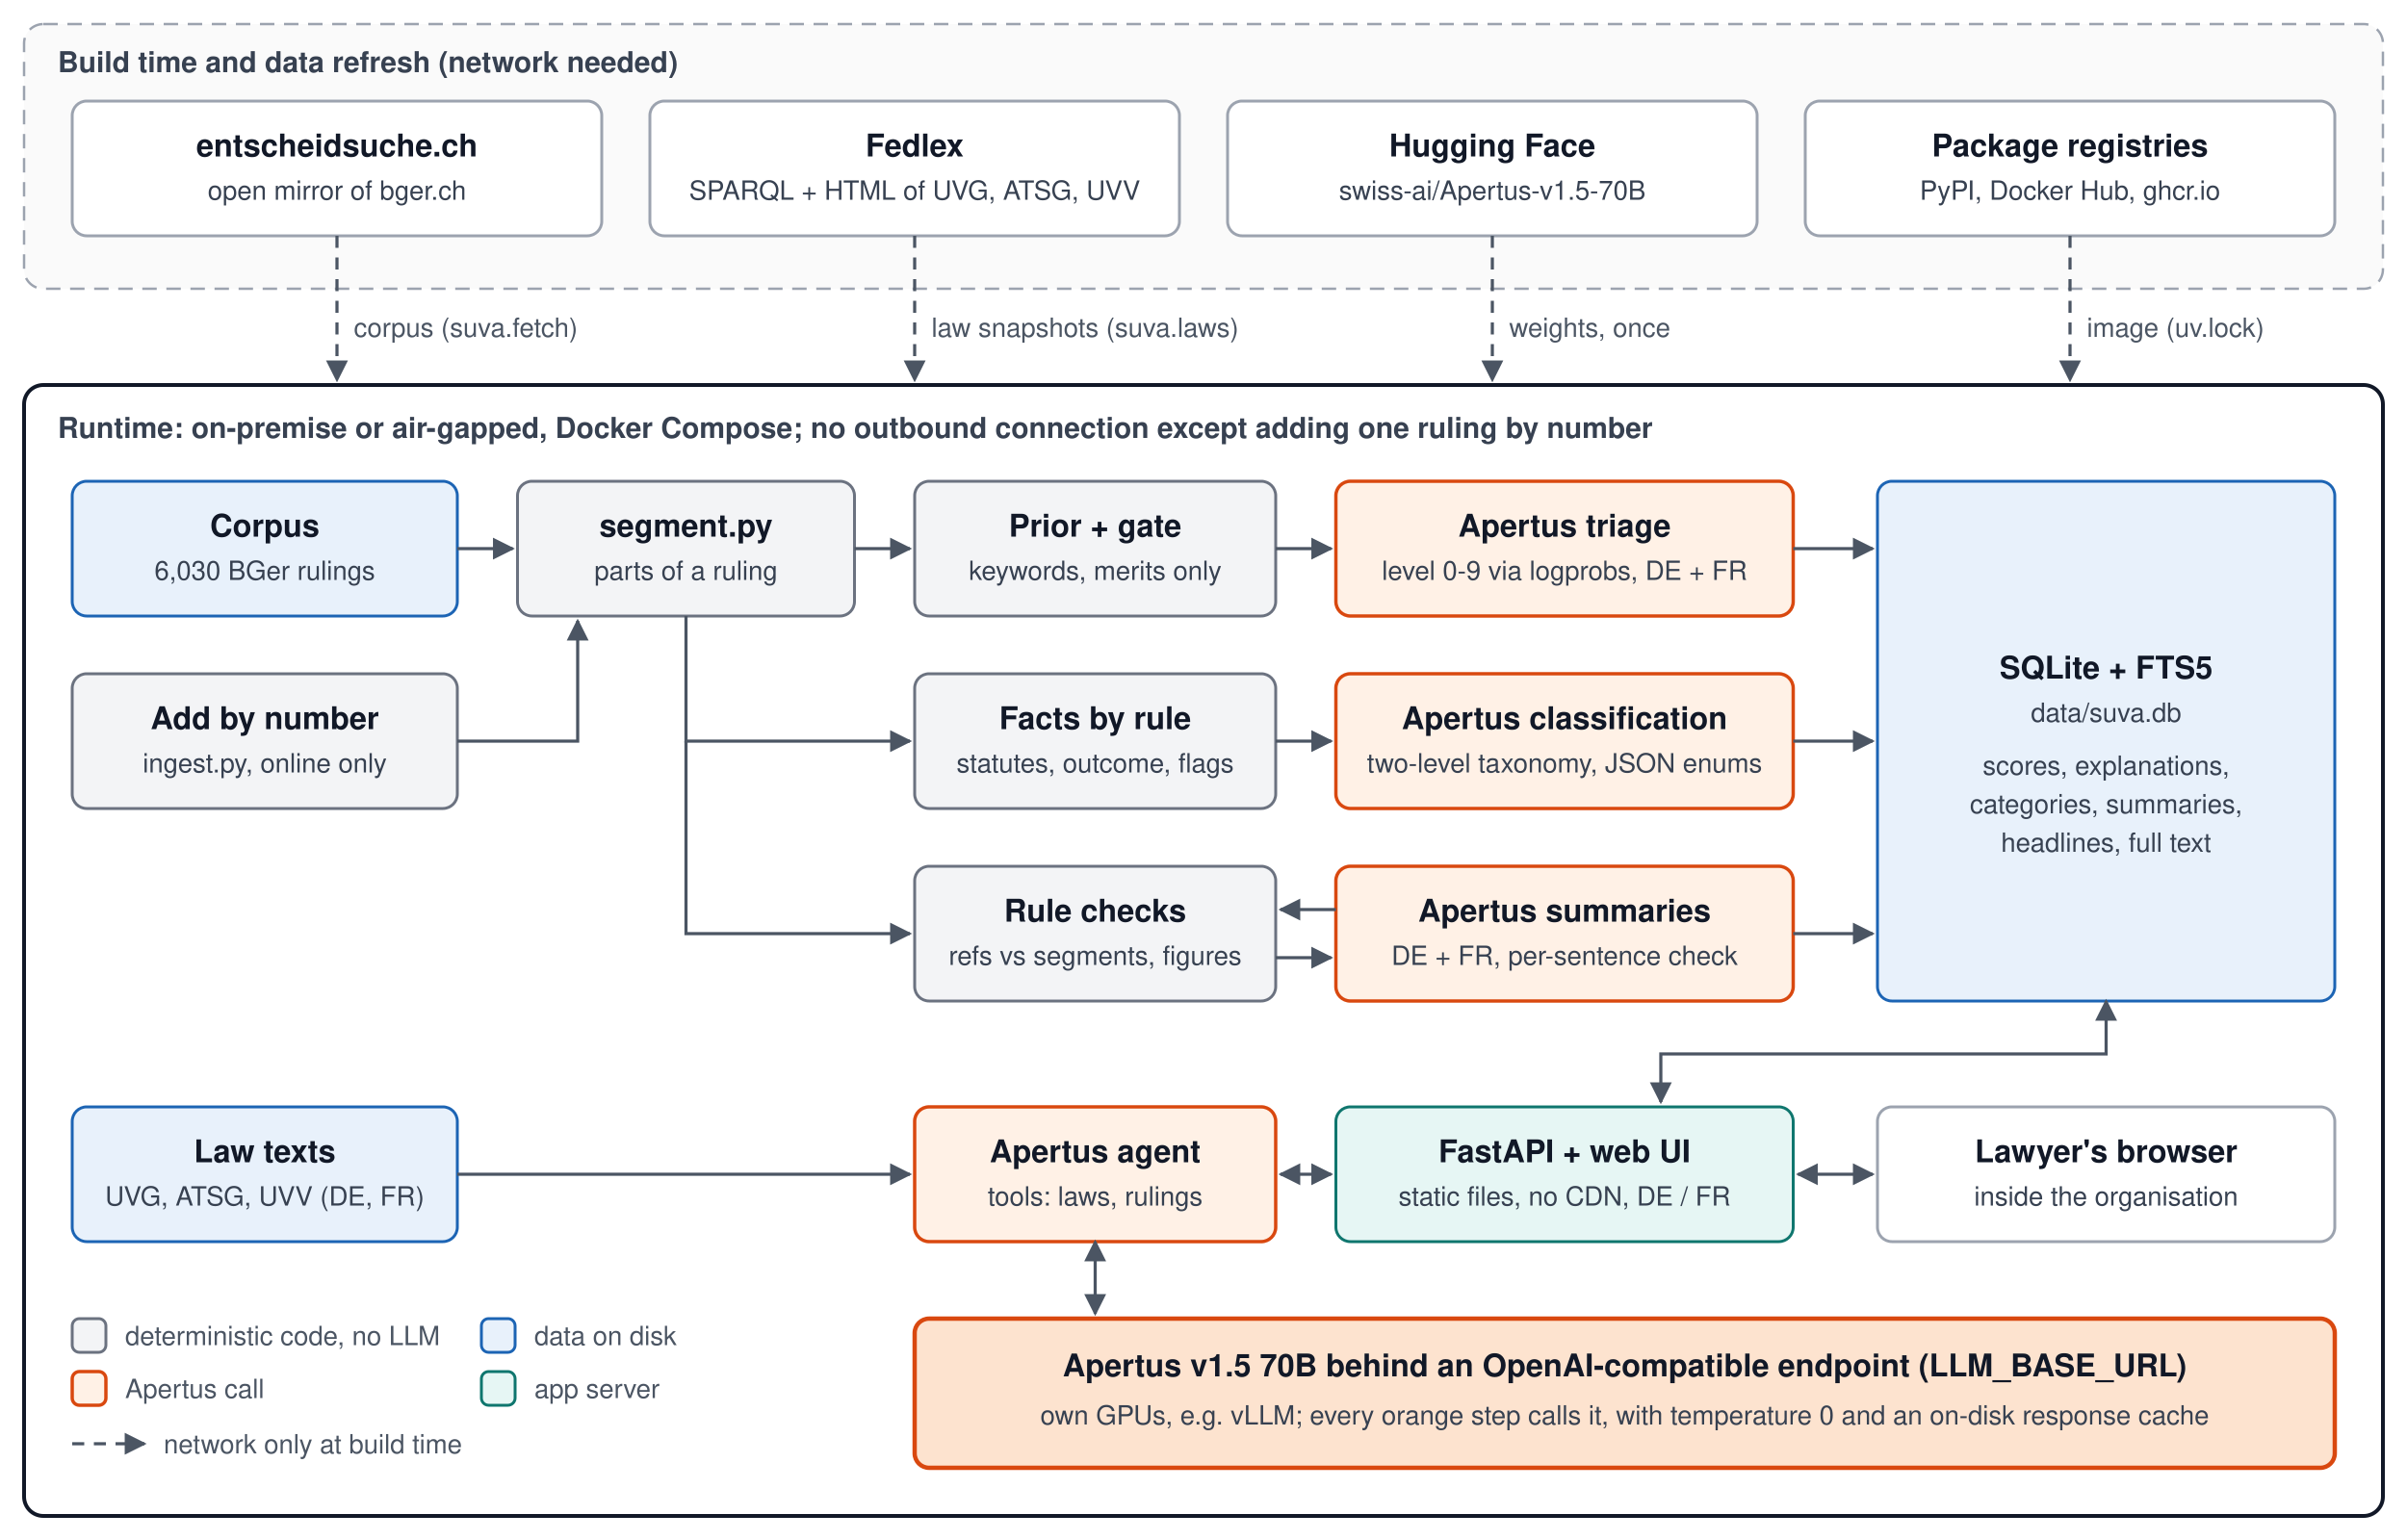
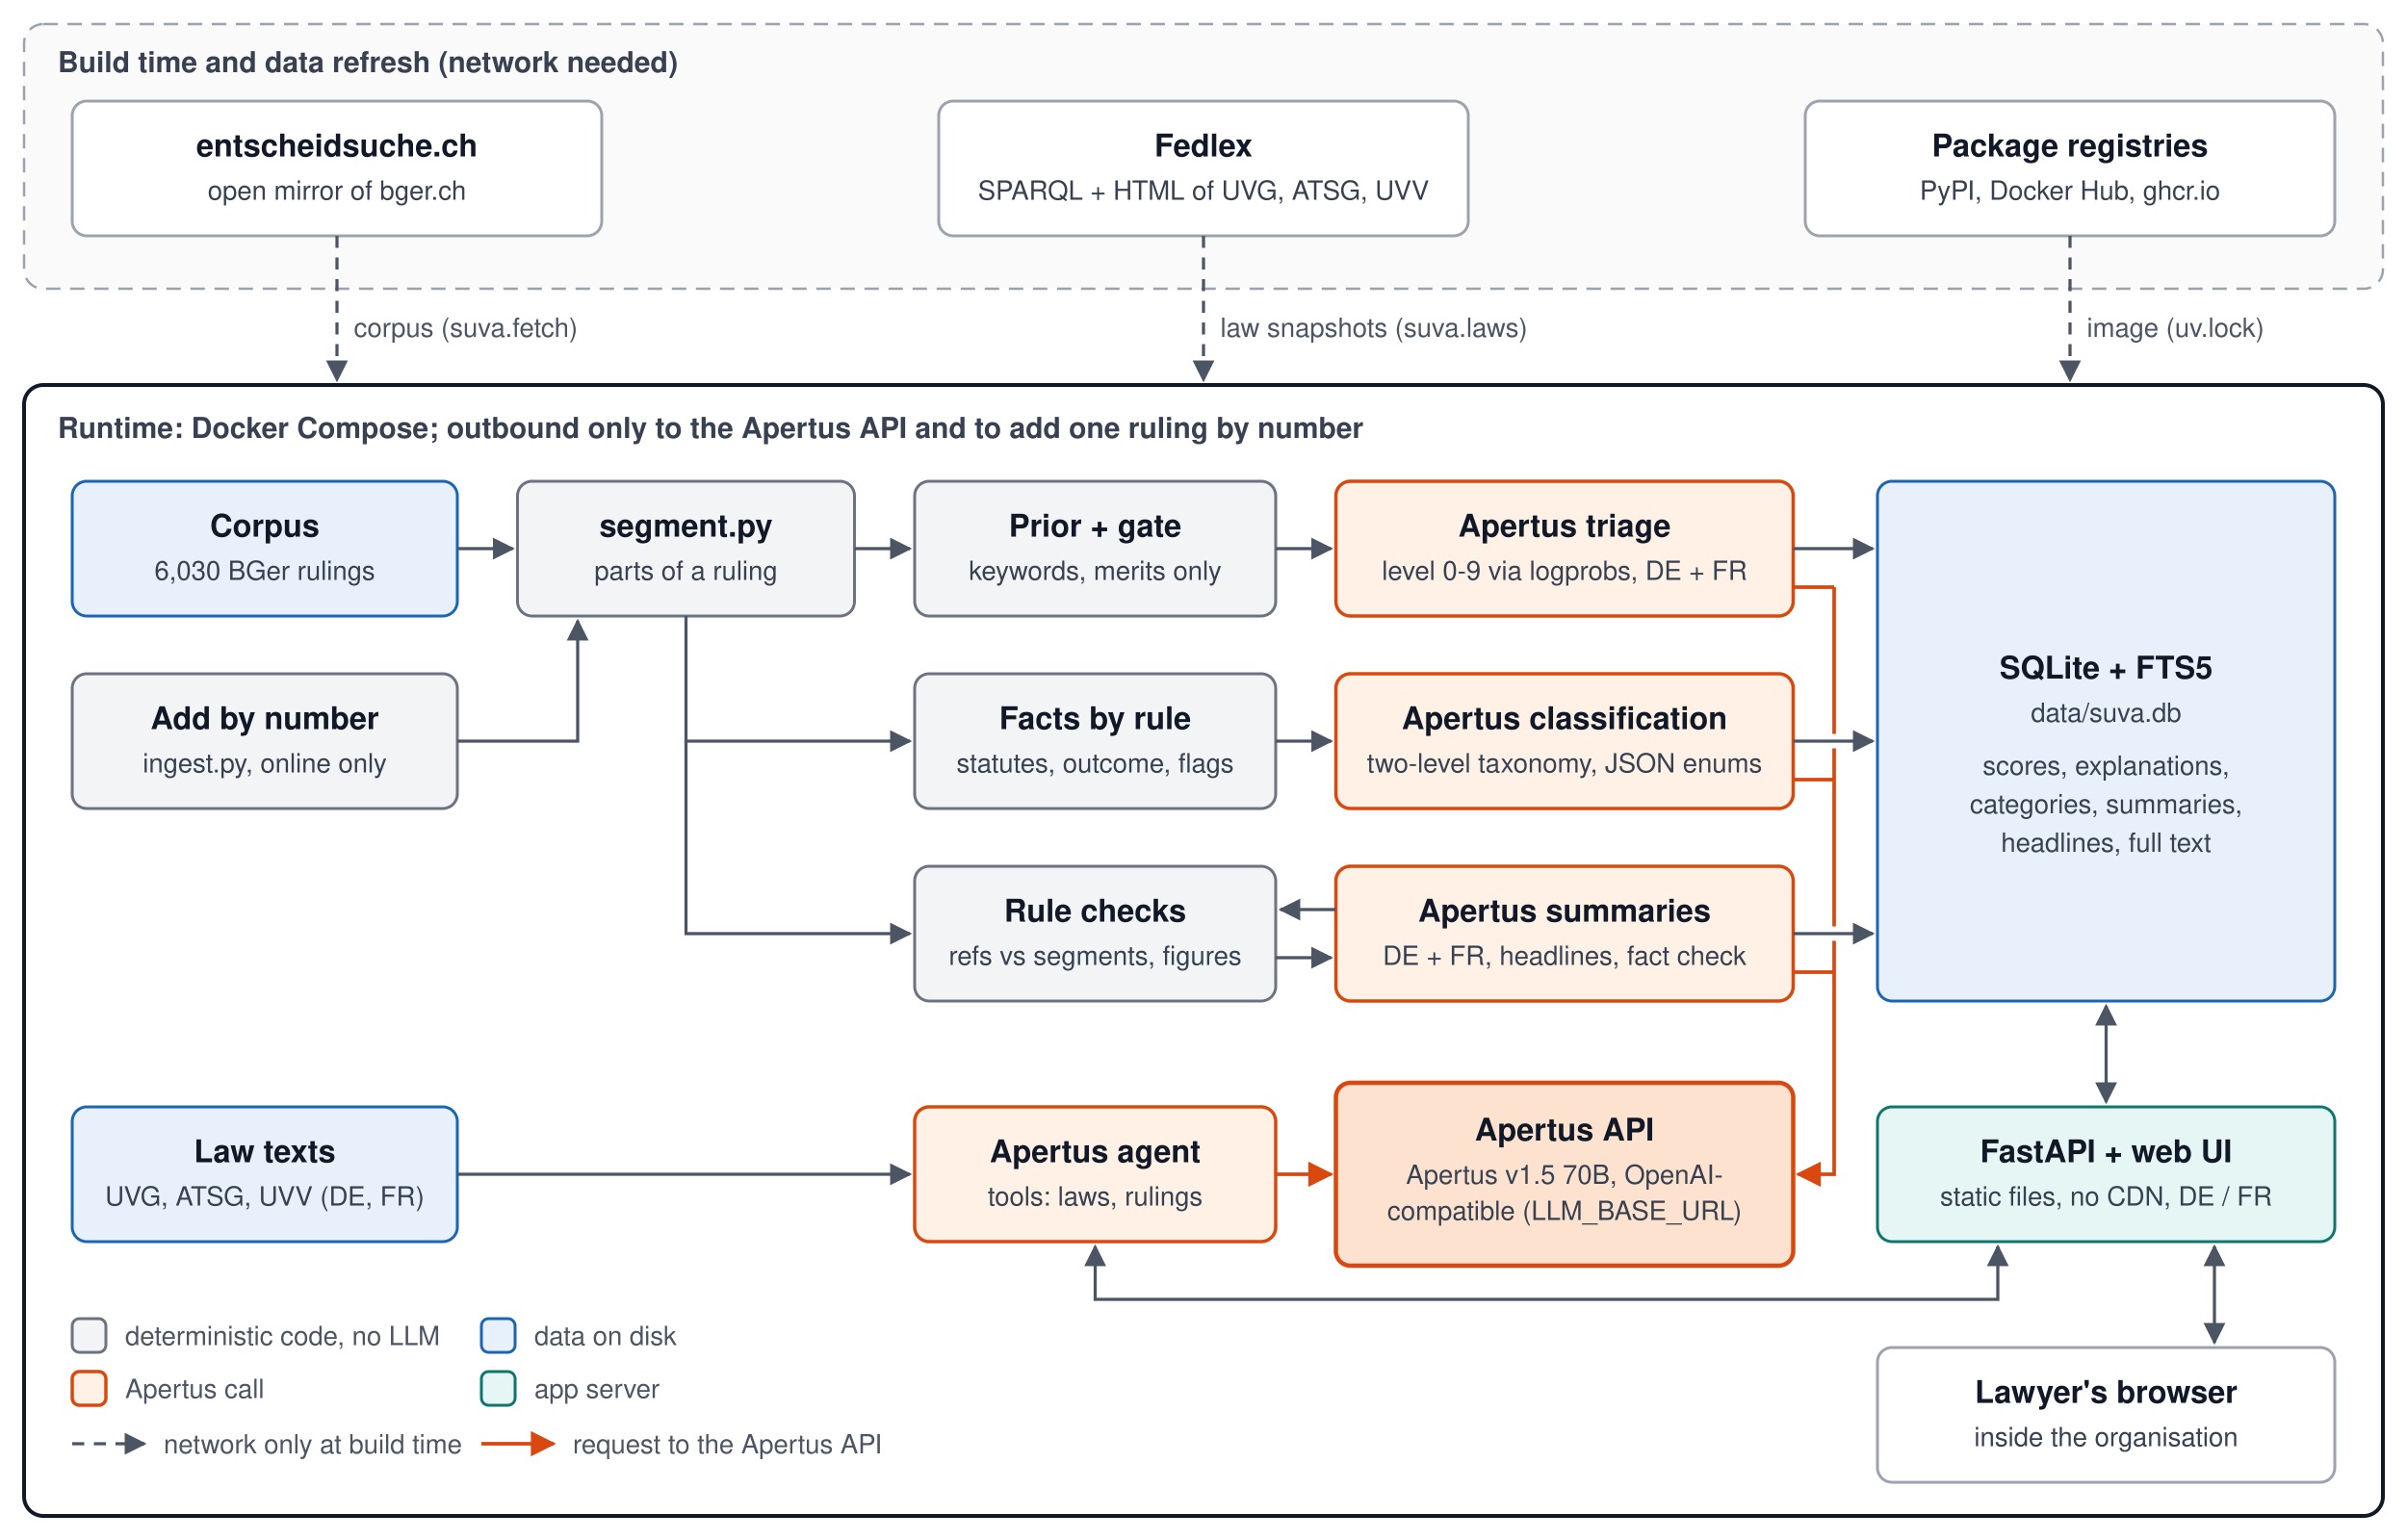
<svg xmlns="http://www.w3.org/2000/svg" viewBox="0 0 1000 640" width="1000" height="640" font-family="Helvetica, Arial, sans-serif">
  <defs>
    <marker id="arrow" viewBox="0 0 10 10" refX="9" refY="5" markerWidth="7" markerHeight="7" orient="auto-start-reverse">
      <path d="M0,0 L10,5 L0,10 z" fill="#4b5563" />
+     </marker>
+     <marker id="arrow-llm" viewBox="0 0 10 10" refX="9" refY="5" markerWidth="7" markerHeight="7" orient="auto-start-reverse">
+       <path d="M0,0 L10,5 L0,10 z" fill="#d9480f" />
    </marker>
  </defs>
  <style>
    .t { font-size: 13px; font-weight: 700; fill: #111827; text-anchor: middle; }
    .s { font-size: 11px; fill: #374151; text-anchor: middle; }
    .lbl { font-size: 11px; fill: #4b5563; }
    .group { font-size: 12px; font-weight: 700; fill: #374151; }
    .rule { fill: #f3f4f6; stroke: #6b7280; stroke-width: 1.2; }
    .llm { fill: #fff1e6; stroke: #d9480f; stroke-width: 1.4; }
    .store { fill: #e8f1fb; stroke: #1c64b4; stroke-width: 1.2; }
    .app { fill: #e6f6f4; stroke: #0f766e; stroke-width: 1.2; }
    .ext { fill: #ffffff; stroke: #9ca3af; stroke-width: 1.2; }
    .edge { stroke: #4b5563; stroke-width: 1.3; fill: none; marker-end: url(#arrow); }
+     .halo { stroke: #ffffff; stroke-width: 6; fill: none; }
+     .api { stroke: #d9480f; stroke-width: 1.5; fill: none; }
+     .apiend { stroke: #d9480f; stroke-width: 1.5; fill: none; marker-end: url(#arrow-llm); }
    .in { stroke: #4b5563; stroke-width: 1.3; fill: none; stroke-dasharray: 5 4; marker-end: url(#arrow); }
  </style>
  <rect x="0" y="0" width="1000" height="640" fill="#ffffff" />
  <rect x="10" y="10" width="980" height="110" rx="8" fill="#fafafa" stroke="#9ca3af" stroke-dasharray="6 4" />
  <text x="24" y="30" class="group">Build time and data refresh (network needed)</text>
  <rect x="30" y="42" width="220" height="56" rx="6" class="ext" />
  <text x="140" y="65" class="t">entscheidsuche.ch</text>
  <text x="140" y="83" class="s">open mirror of bger.ch</text>
-   <rect x="270" y="42" width="220" height="56" rx="6" class="ext" />
-   <text x="380" y="65" class="t">Fedlex</text>
-   <text x="380" y="83" class="s">SPARQL + HTML of UVG, ATSG, UVV</text>
-   <rect x="510" y="42" width="220" height="56" rx="6" class="ext" />
-   <text x="620" y="65" class="t">Hugging Face</text>
-   <text x="620" y="83" class="s">swiss-ai/Apertus-v1.5-70B</text>
+   <rect x="390" y="42" width="220" height="56" rx="6" class="ext" />
+   <text x="500" y="65" class="t">Fedlex</text>
+   <text x="500" y="83" class="s">SPARQL + HTML of UVG, ATSG, UVV</text>
  <rect x="750" y="42" width="220" height="56" rx="6" class="ext" />
  <text x="860" y="65" class="t">Package registries</text>
  <text x="860" y="83" class="s">PyPI, Docker Hub, ghcr.io</text>
  <path d="M140 98 V158" class="in" />
  <text x="147" y="140" class="lbl">corpus (suva.fetch)</text>
-   <path d="M380 98 V158" class="in" />
-   <text x="387" y="140" class="lbl">law snapshots (suva.laws)</text>
-   <path d="M620 98 V158" class="in" />
-   <text x="627" y="140" class="lbl">weights, once</text>
+   <path d="M500 98 V158" class="in" />
+   <text x="507" y="140" class="lbl">law snapshots (suva.laws)</text>
  <path d="M860 98 V158" class="in" />
  <text x="867" y="140" class="lbl">image (uv.lock)</text>
  <rect x="10" y="160" width="980" height="470" rx="8" fill="#ffffff" stroke="#111827" stroke-width="1.6" />
-   <text x="24" y="182" class="group">Runtime: on-premise or air-gapped, Docker Compose; no outbound connection except adding one ruling by number</text>
+   <text x="24" y="182" class="group">Runtime: Docker Compose; outbound only to the Apertus API and to add one ruling by number</text>
  <rect x="30" y="200" width="160" height="56" rx="6" class="store" />
  <text x="110" y="223" class="t">Corpus</text>
  <text x="110" y="241" class="s">6,030 BGer rulings</text>
  <rect x="30" y="280" width="160" height="56" rx="6" class="rule" />
  <text x="110" y="303" class="t">Add by number</text>
  <text x="110" y="321" class="s">ingest.py, online only</text>
  <rect x="215" y="200" width="140" height="56" rx="6" class="rule" />
  <text x="285" y="223" class="t">segment.py</text>
  <text x="285" y="241" class="s">parts of a ruling</text>
  <rect x="380" y="200" width="150" height="56" rx="6" class="rule" />
  <text x="455" y="223" class="t">Prior + gate</text>
  <text x="455" y="241" class="s">keywords, merits only</text>
  <rect x="380" y="280" width="150" height="56" rx="6" class="rule" />
  <text x="455" y="303" class="t">Facts by rule</text>
  <text x="455" y="321" class="s">statutes, outcome, flags</text>
  <rect x="380" y="360" width="150" height="56" rx="6" class="rule" />
  <text x="455" y="383" class="t">Rule checks</text>
  <text x="455" y="401" class="s">refs vs segments, figures</text>
  <rect x="555" y="200" width="190" height="56" rx="6" class="llm" />
  <text x="650" y="223" class="t">Apertus triage</text>
  <text x="650" y="241" class="s">level 0-9 via logprobs, DE + FR</text>
  <rect x="555" y="280" width="190" height="56" rx="6" class="llm" />
  <text x="650" y="303" class="t">Apertus classification</text>
  <text x="650" y="321" class="s">two-level taxonomy, JSON enums</text>
  <rect x="555" y="360" width="190" height="56" rx="6" class="llm" />
  <text x="650" y="383" class="t">Apertus summaries</text>
-   <text x="650" y="401" class="s">DE + FR, per-sentence check</text>
+   <text x="650" y="401" class="s">DE + FR, headlines, fact check</text>
  <rect x="780" y="200" width="190" height="216" rx="6" class="store" />
  <text x="875" y="282" class="t">SQLite + FTS5</text>
  <text x="875" y="300" class="s">data/suva.db</text>
  <text x="875" y="322" class="s">scores, explanations,</text>
  <text x="875" y="338" class="s">categories, summaries,</text>
  <text x="875" y="354" class="s">headlines, full text</text>
+   <path d="M745 244 H762" class="api" />
+   <path d="M745 324 H762" class="api" />
+   <path d="M745 404 H762" class="api" />
+   <path d="M762 244 V488 H747" class="apiend" />
  <path d="M190 228 H213" class="edge" />
  <path d="M190 308 H240 V258" class="edge" />
  <path d="M355 228 H378" class="edge" />
  <path d="M285 256 V308 H378" class="edge" />
  <path d="M285 308 V388 H378" class="edge" />
  <path d="M530 228 H553" class="edge" />
  <path d="M530 308 H553" class="edge" />
  <path d="M555 378 H532" class="edge" />
  <path d="M530 398 H553" class="edge" />
  <path d="M745 228 H778" class="edge" />
+   <path d="M752 308 H772" class="halo" />
  <path d="M745 308 H778" class="edge" />
+   <path d="M752 388 H772" class="halo" />
  <path d="M745 388 H778" class="edge" />
  <rect x="30" y="460" width="160" height="56" rx="6" class="store" />
  <text x="110" y="483" class="t">Law texts</text>
  <text x="110" y="501" class="s">UVG, ATSG, UVV (DE, FR)</text>
  <rect x="380" y="460" width="150" height="56" rx="6" class="llm" />
  <text x="455" y="483" class="t">Apertus agent</text>
  <text x="455" y="501" class="s">tools: laws, rulings</text>
-   <rect x="555" y="460" width="190" height="56" rx="6" class="app" />
-   <text x="650" y="483" class="t">FastAPI + web UI</text>
-   <text x="650" y="501" class="s">static files, no CDN, DE / FR</text>
-   <rect x="780" y="460" width="190" height="56" rx="6" class="ext" />
-   <text x="875" y="483" class="t">Lawyer's browser</text>
-   <text x="875" y="501" class="s">inside the organisation</text>
+   <rect x="555" y="450" width="190" height="76" rx="6" fill="#fde3cf" stroke="#d9480f" stroke-width="1.8" />
+   <text x="650" y="474" class="t">Apertus API</text>
+   <text x="650" y="492" class="s">Apertus v1.5 70B, OpenAI-</text>
+   <text x="650" y="507" class="s">compatible (LLM_BASE_URL)</text>
+   <rect x="780" y="460" width="190" height="56" rx="6" class="app" />
+   <text x="875" y="483" class="t">FastAPI + web UI</text>
+   <text x="875" y="501" class="s">static files, no CDN, DE / FR</text>
+   <rect x="780" y="560" width="190" height="56" rx="6" class="ext" />
+   <text x="875" y="583" class="t">Lawyer's browser</text>
+   <text x="875" y="601" class="s">inside the organisation</text>
  <path d="M190 488 H378" class="edge" />
-   <path d="M532 488 H553" class="edge" style="marker-start: url(#arrow)" />
-   <path d="M747 488 H778" class="edge" style="marker-start: url(#arrow)" />
-   <path d="M875 416 V438 H690 V458" class="edge" style="marker-start: url(#arrow)" />
-   <rect x="380" y="548" width="590" height="62" rx="6" fill="#fde3cf" stroke="#d9480f" stroke-width="1.8" />
-   <text x="675" y="572" class="t">Apertus v1.5 70B behind an OpenAI-compatible endpoint (LLM_BASE_URL)</text>
-   <text x="675" y="592" class="s">own GPUs, e.g. vLLM; every orange step calls it, with temperature 0 and an on-disk response cache</text>
-   <path d="M455 516 V546" class="edge" style="marker-start: url(#arrow)" />
+   <path d="M530 488 H553" class="apiend" />
+   <path d="M875 418 V458" class="edge" style="marker-start: url(#arrow)" />
+   <path d="M830 518 V540 H455 V518" class="edge" style="marker-start: url(#arrow)" />
+   <path d="M920 518 V558" class="edge" style="marker-start: url(#arrow)" />
  <rect x="30" y="548" width="14" height="14" rx="3" class="rule" />
  <text x="52" y="559" class="lbl">deterministic code, no LLM</text>
  <rect x="30" y="570" width="14" height="14" rx="3" class="llm" />
  <text x="52" y="581" class="lbl">Apertus call</text>
  <rect x="200" y="548" width="14" height="14" rx="3" class="store" />
  <text x="222" y="559" class="lbl">data on disk</text>
  <rect x="200" y="570" width="14" height="14" rx="3" class="app" />
  <text x="222" y="581" class="lbl">app server</text>
  <path d="M30 600 H60" class="in" />
  <text x="68" y="604" class="lbl">network only at build time</text>
+   <path d="M200 600 H230" class="apiend" />
+   <text x="238" y="604" class="lbl">request to the Apertus API</text>
</svg>
